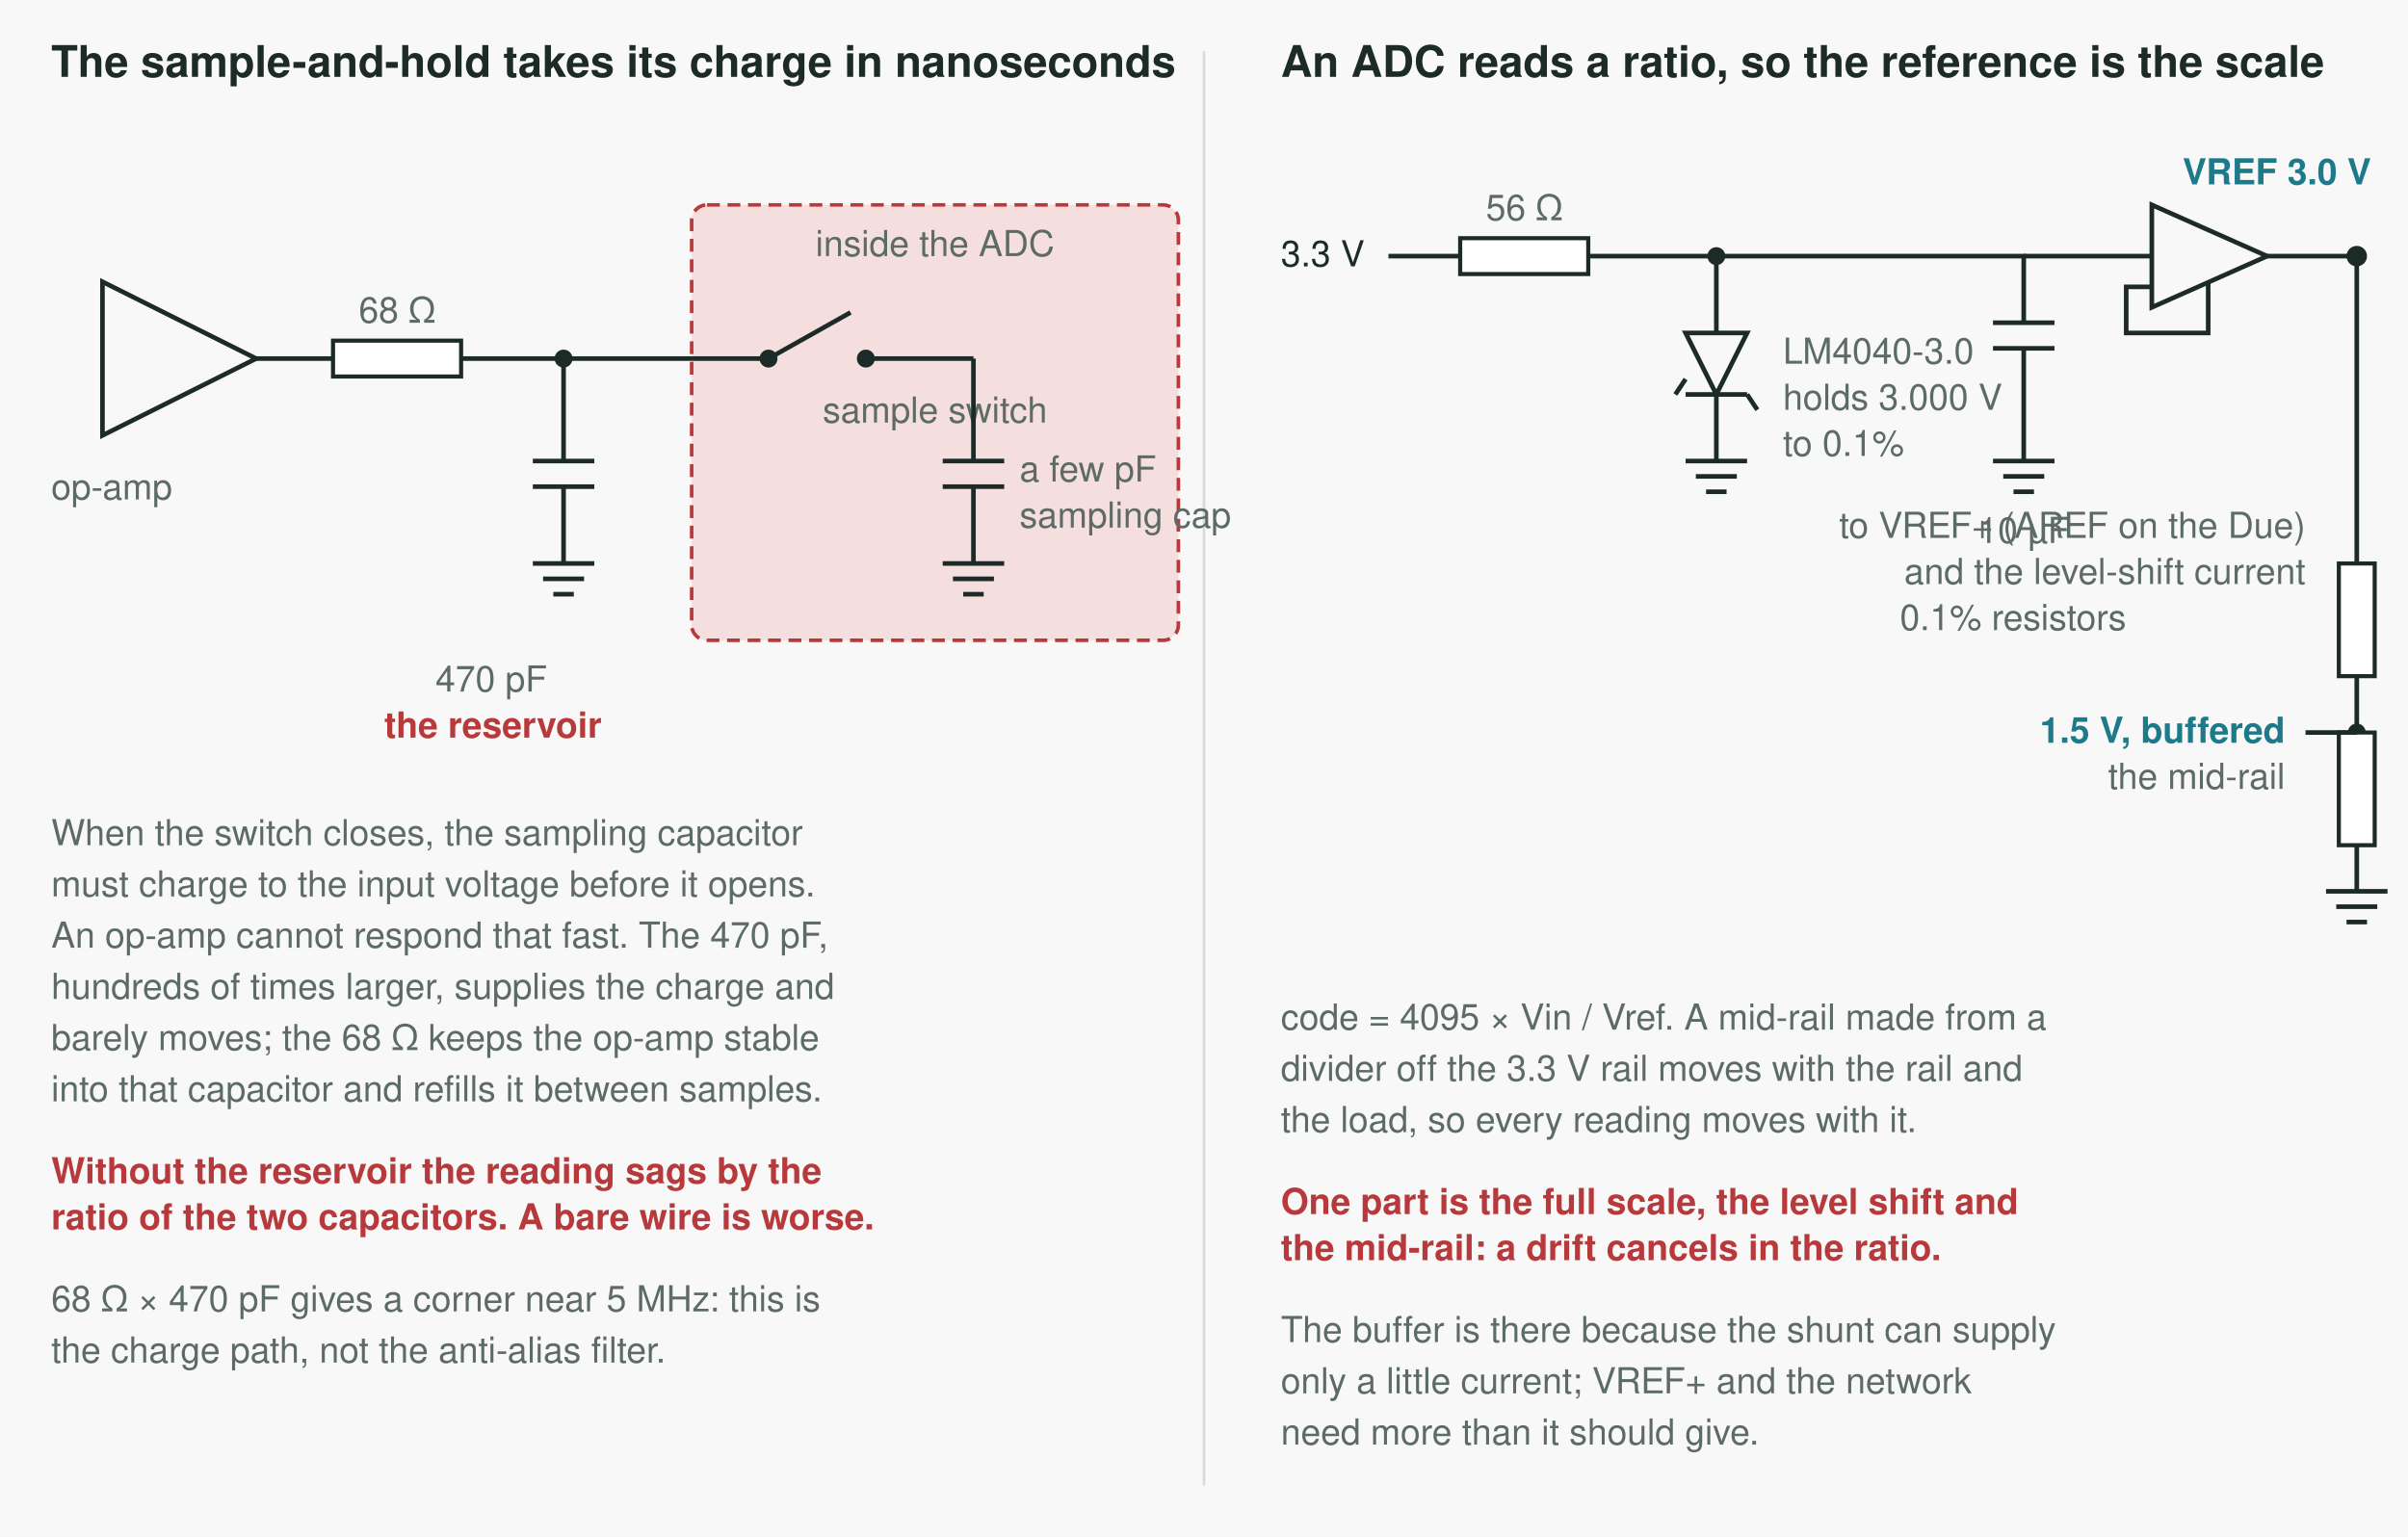
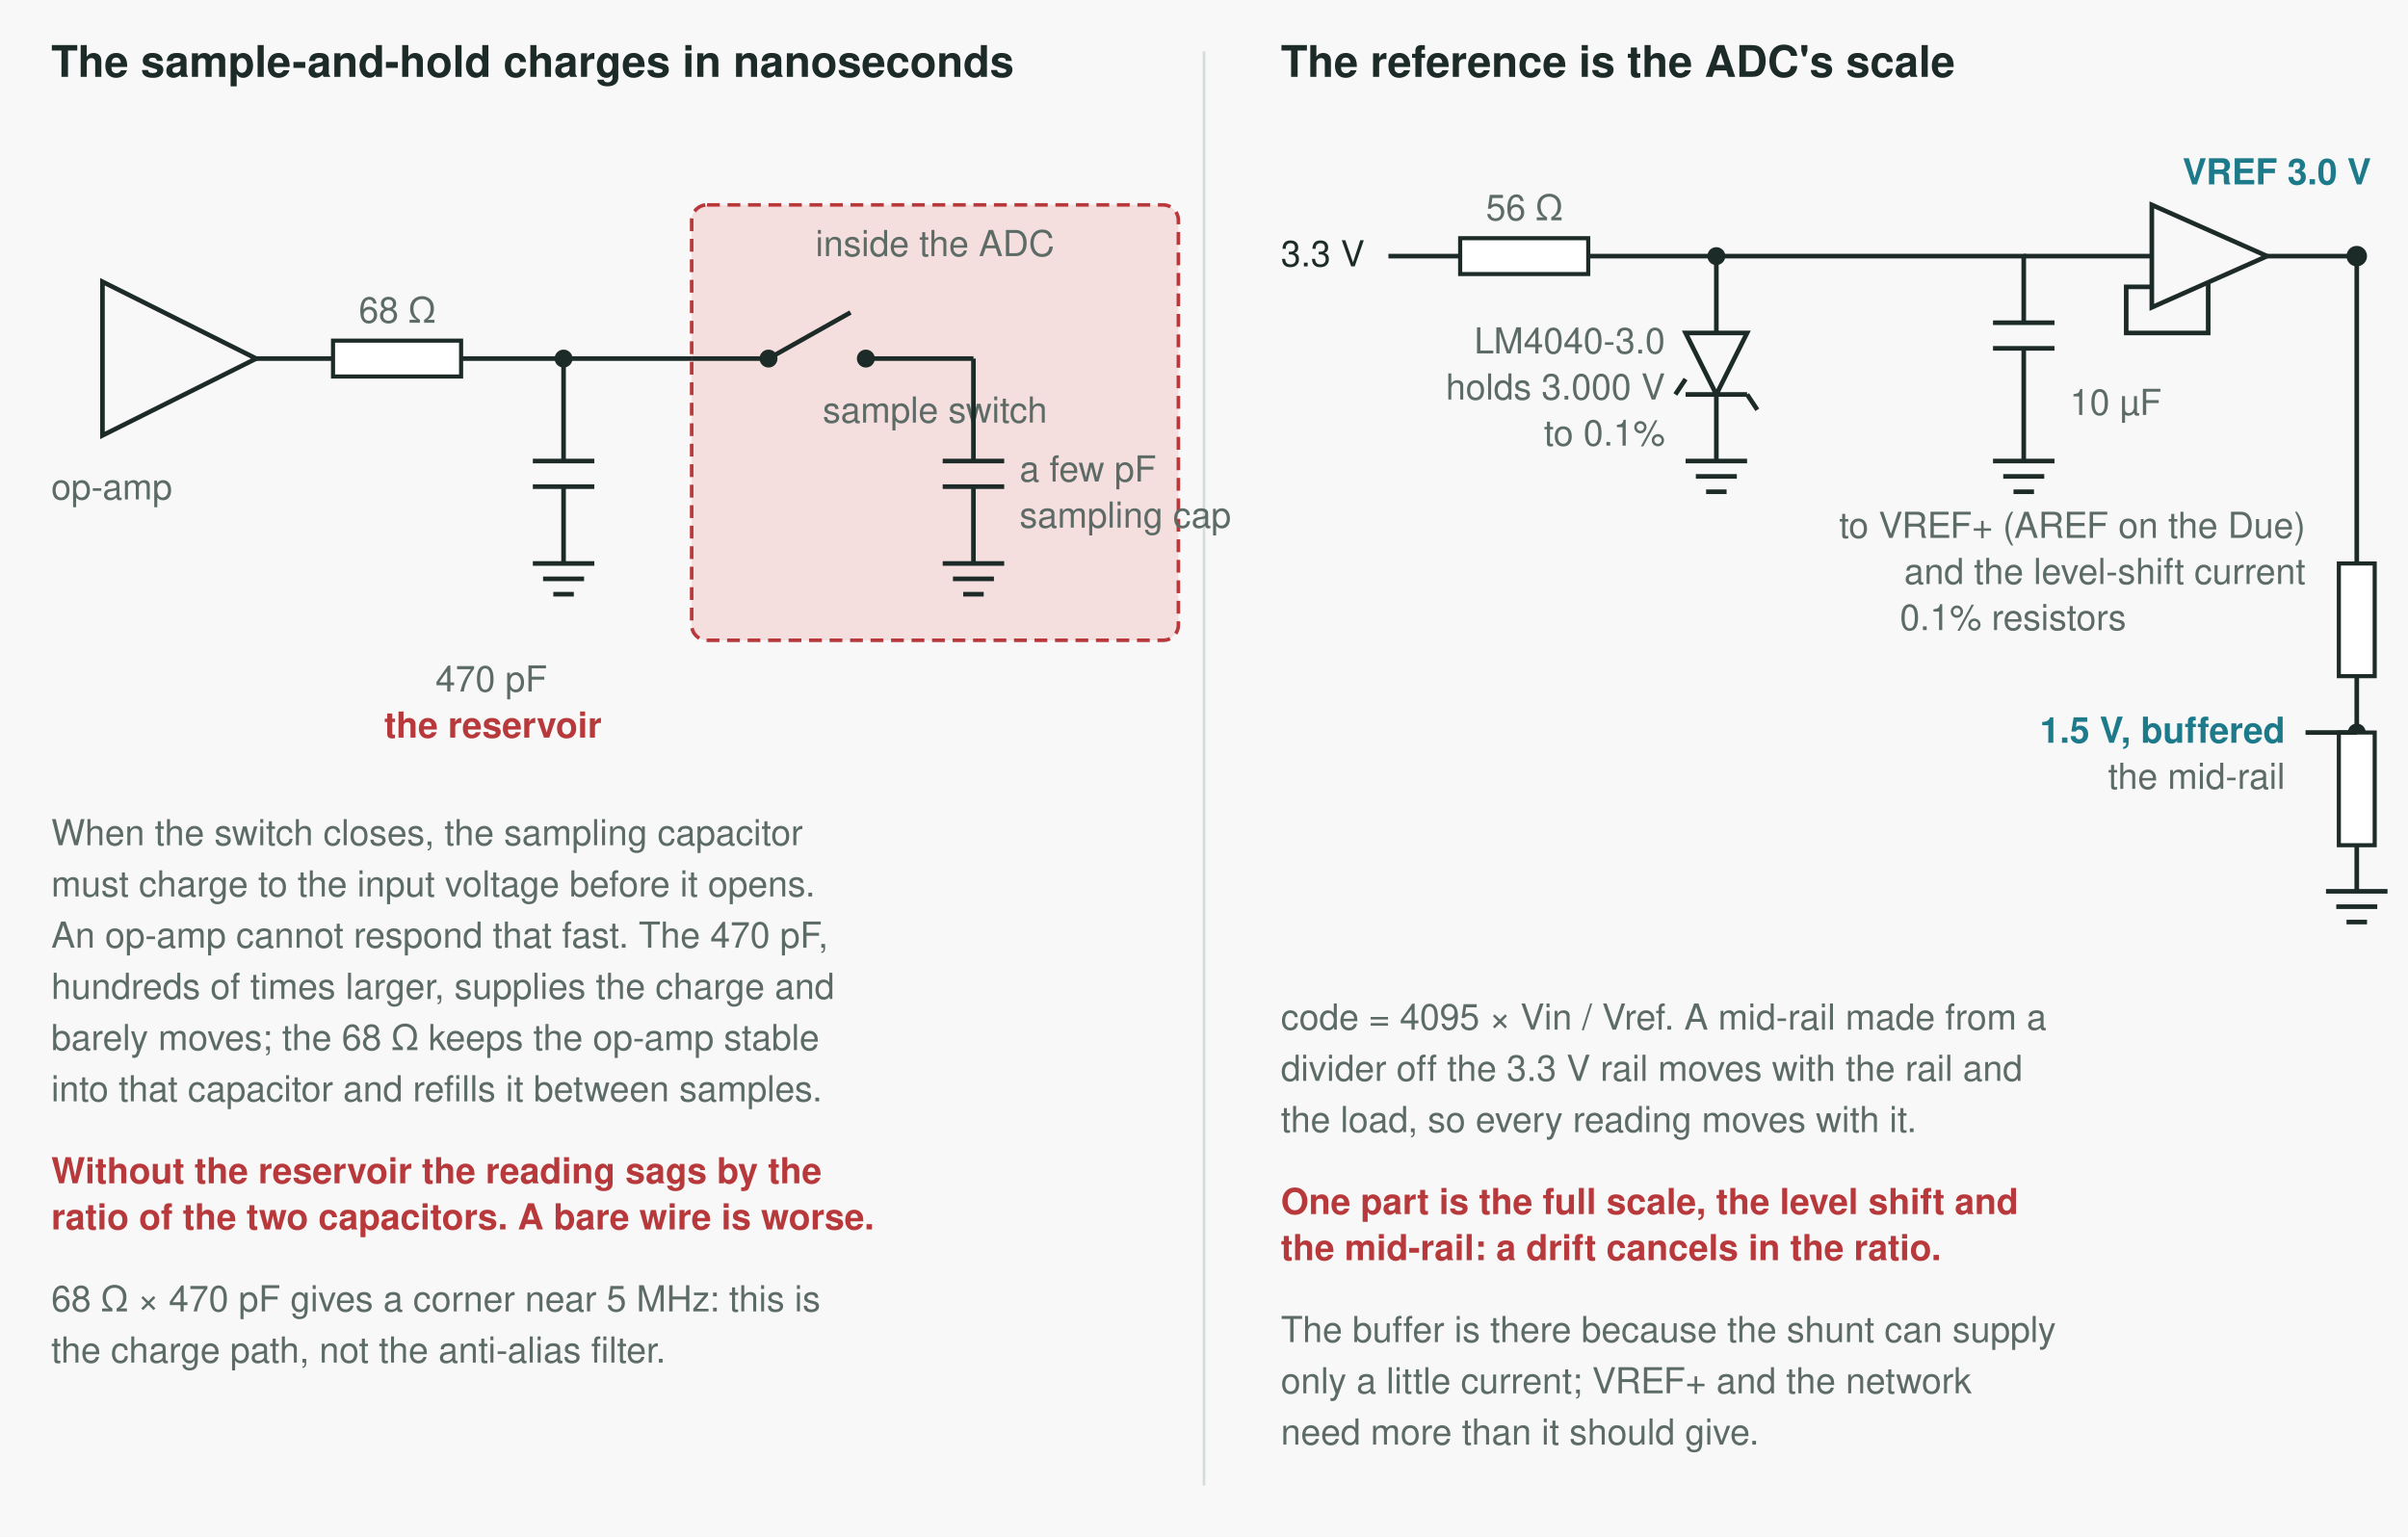
<svg xmlns="http://www.w3.org/2000/svg" viewBox="0 0 940 600" font-family="Helvetica, Arial, sans-serif" font-size="14">
  <style>
    .w{stroke:#1d2b28;stroke-width:1.8;fill:none}
    .r{stroke:#1d2b28;stroke-width:1.6;fill:#fff}
    .t{fill:#1d2b28;font-size:14px}
    .h{fill:#1d2b28;font-weight:bold;font-size:17px}
    .m{fill:#5d6b67;font-size:14px}
    .acc{fill:#b8393b;font-weight:bold;font-size:14px}
    .k{fill:#1d7a8a;font-size:14px;font-weight:bold}
    .dot{fill:#1d2b28}
    .chip{fill:#f5dede;stroke:#b8393b;stroke-width:1.4;stroke-dasharray:5 3}
  </style>
  <rect width="940" height="600" fill="#f7f8f7" />
  <line x1="470" y1="20" x2="470" y2="580" stroke="#d5dcd9" />
  <g transform="translate(20,30)">
-     <text x="0" y="0" class="h">The sample-and-hold takes its charge in nanoseconds</text>
+     <text x="0" y="0" class="h">The sample-and-hold charges in nanoseconds</text>
    <path class="w" d="M20 80 L20 140 L80 110 Z" />
    <text x="0" y="165" class="m">op-amp</text>
    <path class="w" d="M80 110 L110 110" />
    <rect x="110" y="103" width="50" height="14" class="r" />
    <text x="135" y="96" text-anchor="middle" class="m">68 Ω</text>
    <path class="w" d="M160 110 L250 110" />
    <circle cx="200" cy="110" r="3.5" class="dot" />
    <path class="w" d="M200 110 L200 150 M188 150 L212 150 M188 160 L212 160 M200 160 L200 190" />
    <path class="w" d="M188 190 L212 190 M192 196 L208 196 M196 202 L204 202" />
    <text x="150" y="240" class="m">470 pF</text>
    <text x="130" y="258" class="acc">the reservoir</text>
    <rect x="250" y="50" width="190" height="170" rx="6" class="chip" />
    <text x="345" y="70" text-anchor="middle" class="m">inside the ADC</text>
    <path class="w" d="M250 110 L280 110" />
    <circle cx="280" cy="110" r="3.5" class="dot" />
    <path class="w" d="M280 110 L312 92" />
    <circle cx="318" cy="110" r="3.5" class="dot" />
    <path class="w" d="M318 110 L360 110" />
    <text x="345" y="135" text-anchor="middle" class="m">sample switch</text>
    <path class="w" d="M360 110 L360 150 M348 150 L372 150 M348 160 L372 160 M360 160 L360 190" />
    <path class="w" d="M348 190 L372 190 M352 196 L368 196 M356 202 L364 202" />
    <text x="378" y="158" class="m">a few pF</text>
    <text x="378" y="176" class="m">sampling cap</text>
    <text x="0" y="300" class="m">When the switch closes, the sampling capacitor</text>
    <text x="0" y="320" class="m">must charge to the input voltage before it opens.</text>
    <text x="0" y="340" class="m">An op-amp cannot respond that fast. The 470 pF,</text>
    <text x="0" y="360" class="m">hundreds of times larger, supplies the charge and</text>
    <text x="0" y="380" class="m">barely moves; the 68 Ω keeps the op-amp stable</text>
    <text x="0" y="400" class="m">into that capacitor and refills it between samples.</text>
    <text x="0" y="432" class="acc">Without the reservoir the reading sags by the</text>
    <text x="0" y="450" class="acc">ratio of the two capacitors. A bare wire is worse.</text>
    <text x="0" y="482" class="m">68 Ω × 470 pF gives a corner near 5 MHz: this is</text>
    <text x="0" y="502" class="m">the charge path, not the anti-alias filter.</text>
  </g>
  <g transform="translate(500,30)">
-     <text x="0" y="0" class="h">An ADC reads a ratio, so the reference is the scale</text>
+     <text x="0" y="0" class="h">The reference is the ADC's scale</text>
    <text x="0" y="74" class="t">3.3 V</text>
    <path class="w" d="M42 70 L70 70" />
    <rect x="70" y="63" width="50" height="14" class="r" />
    <text x="95" y="56" text-anchor="middle" class="m">56 Ω</text>
    <path class="w" d="M120 70 L170 70" />
    <circle cx="170" cy="70" r="3.5" class="dot" />
    <path class="w" d="M170 70 L170 100" />
    <path class="w" d="M158 100 L182 100 L170 124 Z M158 124 L182 124 M154 124 L158 118 M182 124 L186 130" />
    <path class="w" d="M170 124 L170 150 M158 150 L182 150 M162 156 L178 156 M166 162 L174 162" />
-     <text x="196" y="112" class="m">LM4040-3.0</text>
-     <text x="196" y="130" class="m">holds 3.000 V</text>
-     <text x="196" y="148" class="m">to 0.1%</text>
+     <text x="150" y="108" text-anchor="end" class="m">LM4040-3.0</text>
+     <text x="150" y="126" text-anchor="end" class="m">holds 3.000 V</text>
+     <text x="150" y="144" text-anchor="end" class="m">to 0.1%</text>
    <path class="w" d="M170 70 L290 70 L290 96 M278 96 L302 96 M278 106 L302 106 M290 106 L290 150 M278 150 L302 150 M282 156 L298 156 M286 162 L294 162" />
-     <text x="290" y="182" text-anchor="middle" class="m">10 µF</text>
+     <text x="308" y="132" class="m">10 µF</text>
    <path class="w" d="M290 70 L340 70" />
    <path class="w" d="M340 50 L340 90 L385 70 Z" />
    <path class="w" d="M362 80 L362 100 L330 100 L330 82 L340 82" />
    <path class="w" d="M385 70 L420 70" />
    <circle cx="420" cy="70" r="4" class="dot" />
    <text x="352" y="42" class="k">VREF 3.0 V</text>
    <path class="w" d="M420 70 L420 190" />
    <rect x="413" y="190" width="14" height="44" class="r" />
    <path class="w" d="M420 234 L420 256" />
    <circle cx="420" cy="256" r="3.5" class="dot" />
    <rect x="413" y="256" width="14" height="44" class="r" />
    <path class="w" d="M420 300 L420 318 M408 318 L432 318 M412 324 L428 324 M416 330 L424 330" />
    <text x="330" y="216" text-anchor="end" class="m">0.1% resistors</text>
    <path class="w" d="M420 256 L400 256" />
    <text x="392" y="260" text-anchor="end" class="k">1.5 V, buffered</text>
    <text x="392" y="278" text-anchor="end" class="m">the mid-rail</text>
    <text x="400" y="180" text-anchor="end" class="m">to VREF+ (AREF on the Due)</text>
    <text x="400" y="198" text-anchor="end" class="m">and the level-shift current</text>
    <text x="0" y="372" class="m">code = 4095 × Vin / Vref. A mid-rail made from a</text>
    <text x="0" y="392" class="m">divider off the 3.3 V rail moves with the rail and</text>
    <text x="0" y="412" class="m">the load, so every reading moves with it.</text>
    <text x="0" y="444" class="acc">One part is the full scale, the level shift and</text>
    <text x="0" y="462" class="acc">the mid-rail: a drift cancels in the ratio.</text>
    <text x="0" y="494" class="m">The buffer is there because the shunt can supply</text>
    <text x="0" y="514" class="m">only a little current; VREF+ and the network</text>
    <text x="0" y="534" class="m">need more than it should give.</text>
  </g>
</svg>
